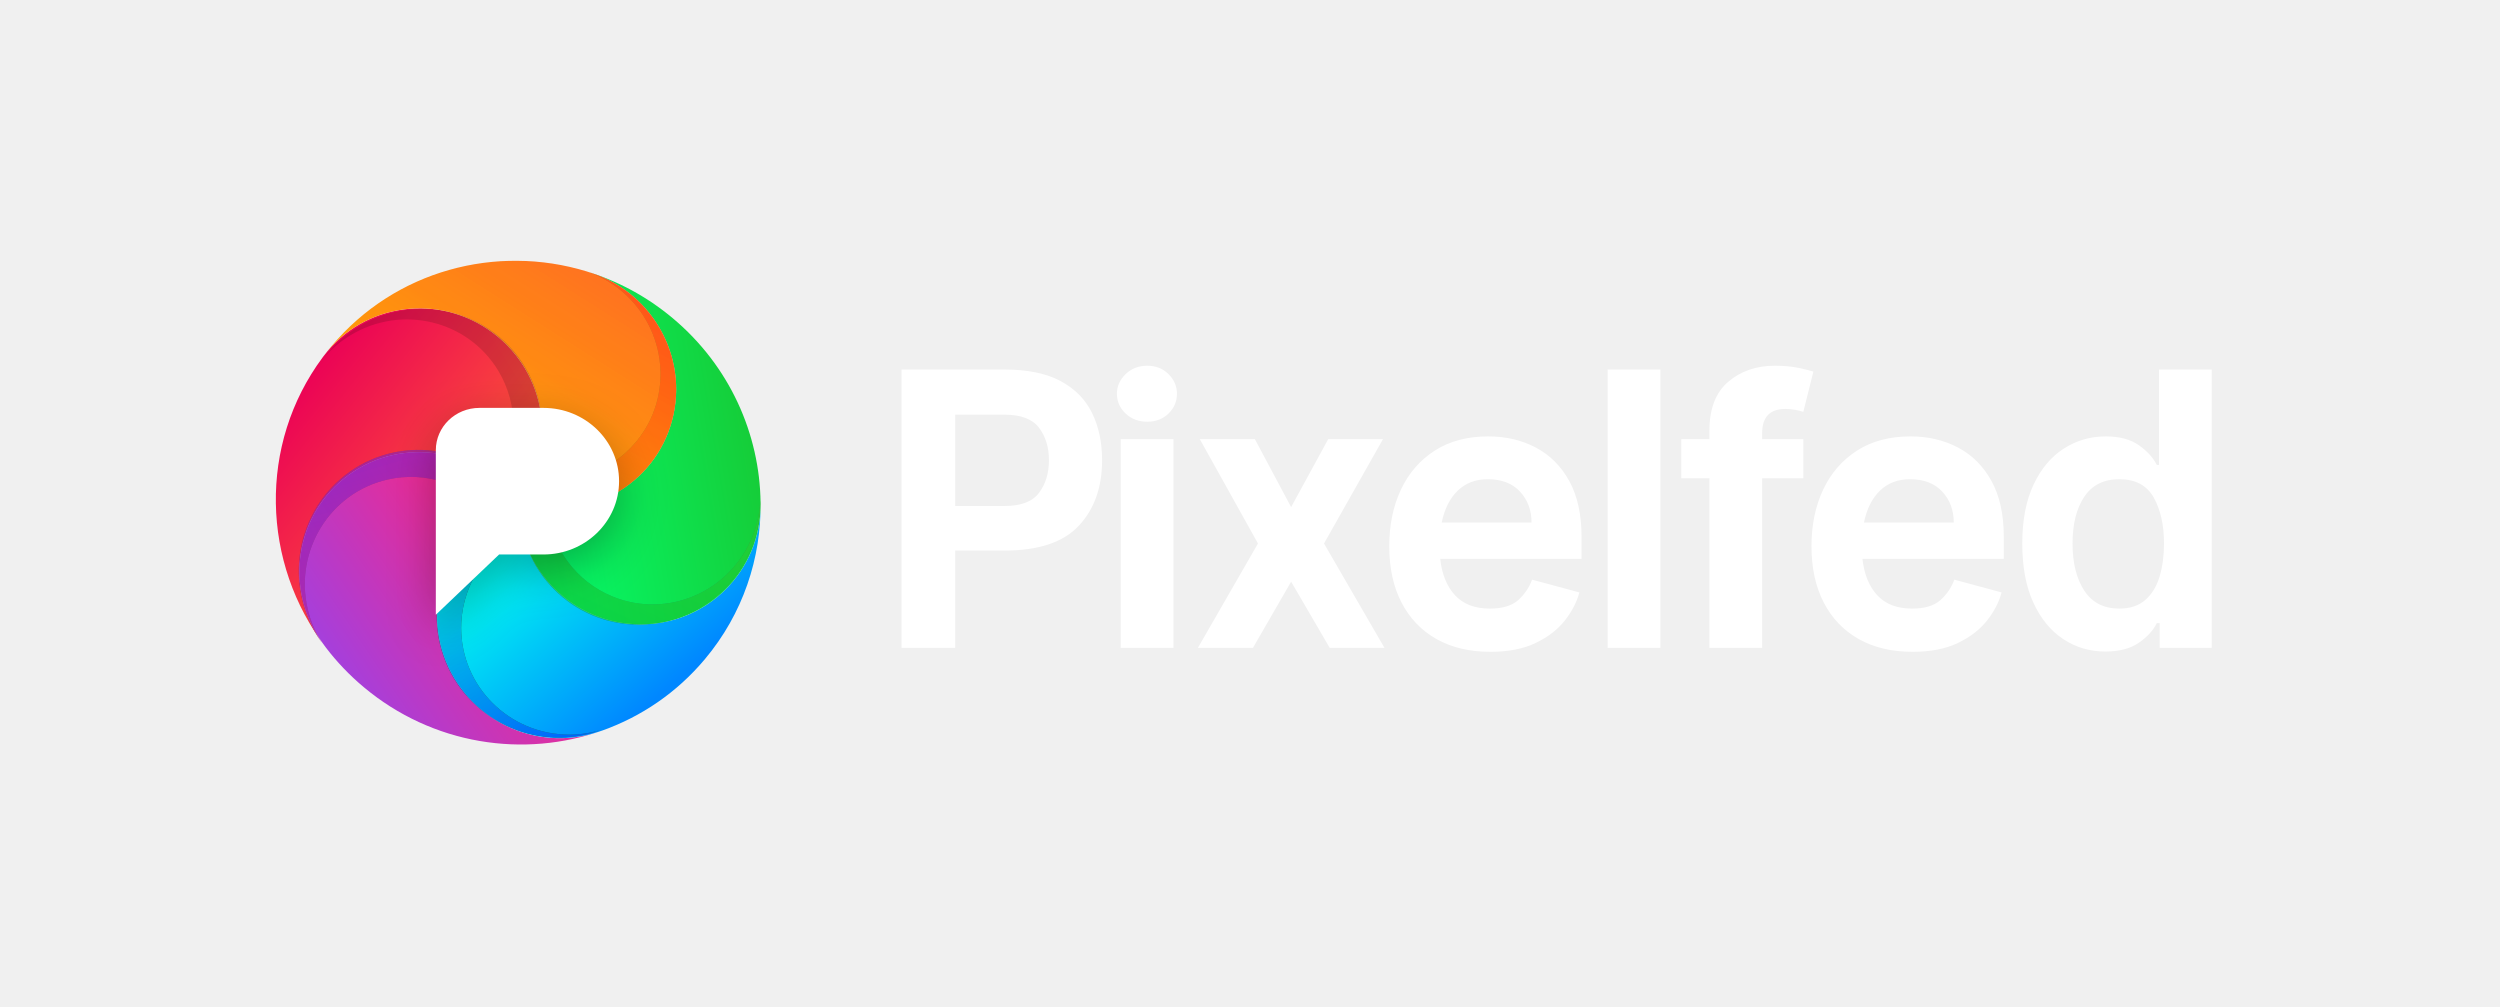
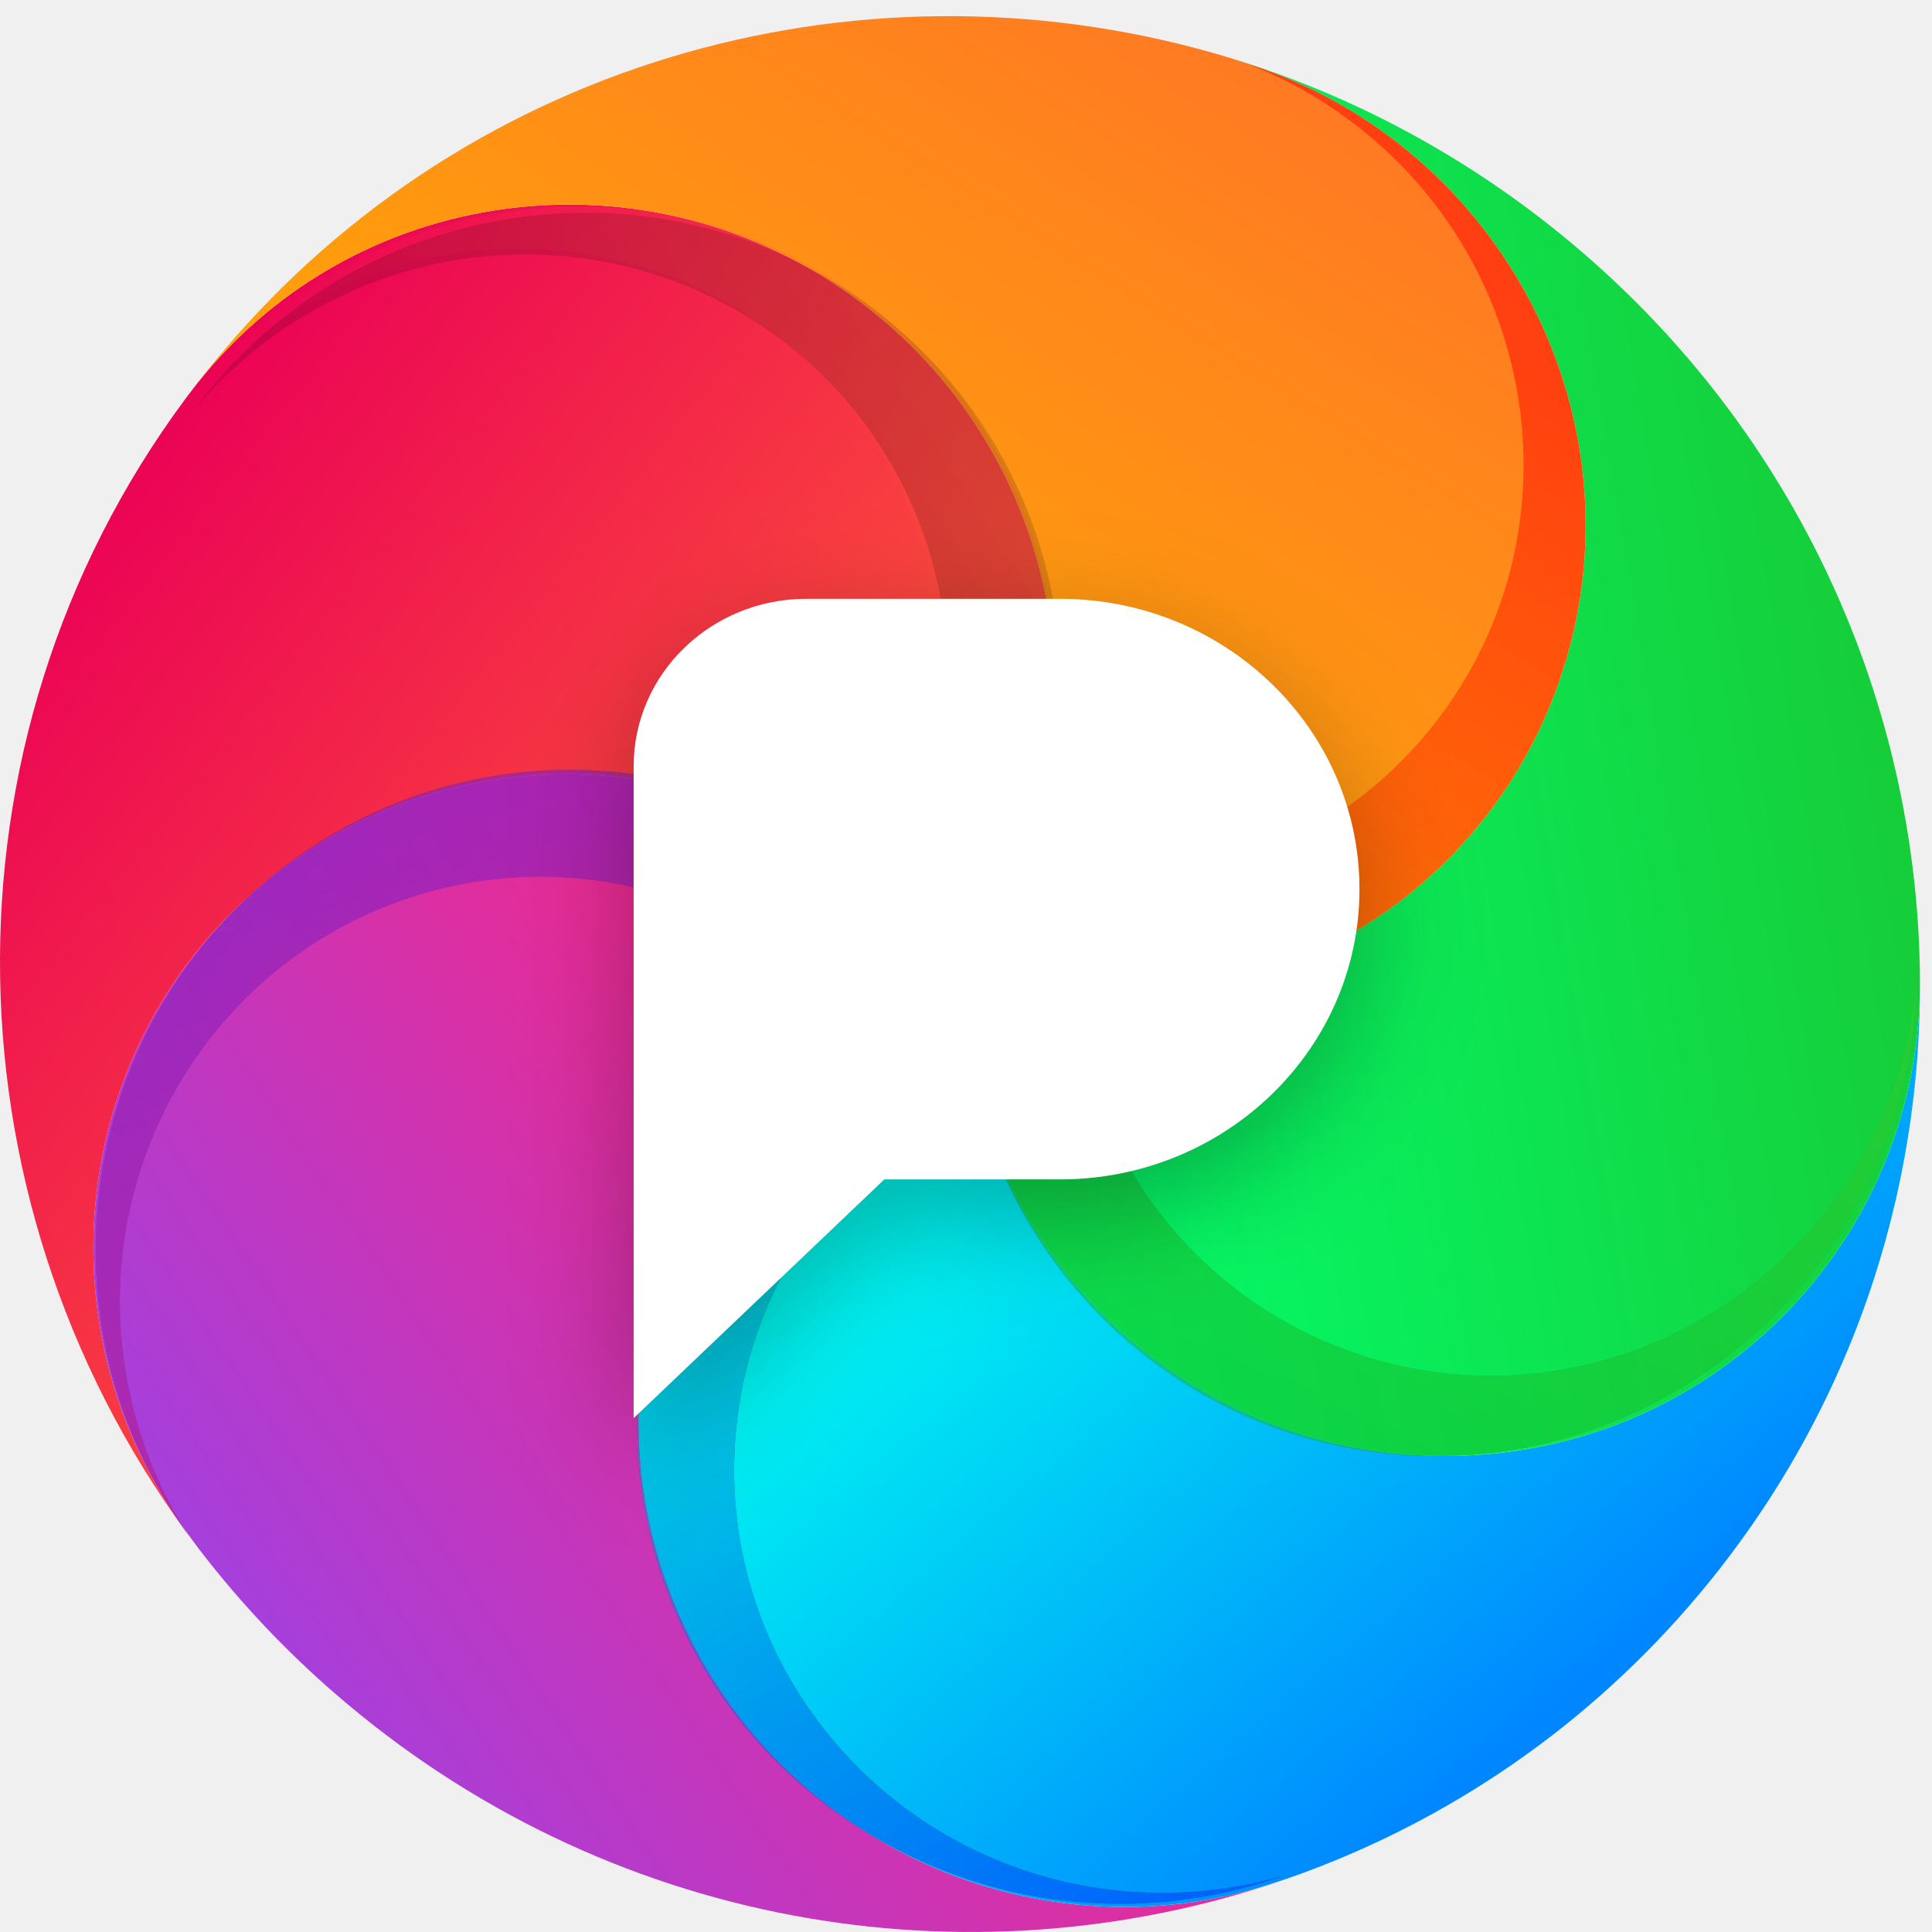
- <svg xmlns="http://www.w3.org/2000/svg" xmlns:xlink="http://www.w3.org/1999/xlink" width="164px" height="66px" viewBox="0 0 164 66" version="1.1">
-   <defs>
-     <rect id="path-1" x="0" y="0.072" width="32" height="31.857" />
-     <linearGradient x1="100%" y1="55.807%" x2="0%" y2="60.118%" id="linearGradient-3">
-       <stop stop-color="#FF5C34" offset="0%" />
-       <stop stop-color="#EB0256" offset="100%" />
+ <svg xmlns="http://www.w3.org/2000/svg" xmlns:xlink="http://www.w3.org/1999/xlink" id="svg102" version="1.1" height="50" width="50">
+   <defs id="defs56">
+     <linearGradient id="g1" y2="0.601" x2="0" y1="0.558" x1="1">
+       <stop id="stop2" offset="0" stop-color="#FF5C34" />
+       <stop id="stop4" offset="1" stop-color="#EB0256" />
    </linearGradient>
-     <linearGradient x1="33.089%" y1="100%" x2="68.99%" y2="15.31%" id="linearGradient-4">
-       <stop stop-color="#A63FDB" offset="0%" />
-       <stop stop-color="#FF257E" offset="100%" />
+     <linearGradient id="g2" y2="0" x2="0.306" y1="1.119" x1="0.5">
+       <stop id="stop7" offset="0" stop-color="#FFB000" />
+       <stop id="stop9" offset="1" stop-color="#FF7725" />
    </linearGradient>
-     <linearGradient x1="14.722%" y1="50%" x2="94.315%" y2="67.526%" id="linearGradient-5">
-       <stop stop-color="#00FFF0" offset="0%" />
-       <stop stop-color="#0087FF" offset="100%" />
+     <filter x="-0.266" y="-0.189" width="1.532" height="1.472" filterUnits="objectBoundingBox" id="filter-18-3">
+       <feOffset id="feOffset12" dx="0" dy="1" in="SourceAlpha" result="shadowOffsetOuter1" />
+       <feGaussianBlur id="feGaussianBlur14" stdDeviation="1.5" in="shadowOffsetOuter1" result="shadowBlurOuter1" />
+       <feColorMatrix id="feColorMatrix16" values="0 0 0 0 0   0 0 0 0 0   0 0 0 0 0  0 0 0 0.299 0" type="matrix" in="shadowBlurOuter1" />
+     </filter>
+     <linearGradient xlink:href="#g4" id="g3" gradientUnits="userSpaceOnUse" gradientTransform="scale(0.8544198,1.170385)" x1="38.66" y1="42.314" x2="29.418" y2="17.769" />
+     <linearGradient x1="38.66" y1="42.314" x2="29.418" y2="17.769" id="g4" gradientTransform="scale(0.8544198,1.170385)" gradientUnits="userSpaceOnUse">
+       <stop id="stop20" stop-color="#21EFE3" offset="0%" />
+       <stop id="stop22" stop-color="#2598FF" offset="100%" />
    </linearGradient>
-     <linearGradient x1="81.226%" y1="10.013%" x2="20.815%" y2="74.492%" id="linearGradient-6">
-       <stop stop-color="#17C934" offset="0%" />
-       <stop stop-color="#03FF6E" offset="100%" />
+     <linearGradient x1="32.778" y1="31.292" x2="-5.737" y2="34.564" id="g5" gradientTransform="scale(0.8544198,1.170385)" gradientUnits="userSpaceOnUse">
+       <stop id="stop25" stop-color="#A63FDB" offset="0%" />
+       <stop id="stop27" stop-color="#FF257E" offset="100%" />
    </linearGradient>
-     <linearGradient x1="50%" y1="111.913%" x2="30.56%" y2="0%" id="linearGradient-7">
-       <stop stop-color="#FFB000" offset="0%" />
-       <stop stop-color="#FF7725" offset="100%" />
+     <linearGradient xlink:href="#g1" id="g6" gradientUnits="userSpaceOnUse" gradientTransform="scale(0.8544198,1.170385)" x1="26.799" y1="19.64" x2="6.491" y2="20.515" />
+     <linearGradient xlink:href="#g1" id="g7" x1="26.799" y1="19.64" x2="6.491" y2="20.515" gradientTransform="matrix(0.7323818,-0.4400587,0.6027936,1.003216,-5.438733,4.178016)" gradientUnits="userSpaceOnUse" />
+     <linearGradient xlink:href="#g2" id="g8" x1="15.185" y1="33.22" x2="9.592" y2="1.019" gradientTransform="matrix(0.872752,0.7323248,-0.5641984,0.6723845,20.87306,-10.31971)" gradientUnits="userSpaceOnUse" />
+     <linearGradient xlink:href="#g10" id="g9" gradientUnits="userSpaceOnUse" gradientTransform="scale(0.8544198,1.170385)" x1="16.691" y1="19.196" x2="57.873" y2="21.721" />
+     <linearGradient x1="16.691" y1="19.196" x2="57.873" y2="21.721" id="g10" gradientTransform="scale(0.8544198,1.170385)" gradientUnits="userSpaceOnUse">
+       <stop id="stop34" stop-color="#9EE85D" offset="0%" />
+       <stop id="stop36" stop-color="#0ED061" offset="100%" />
    </linearGradient>
-     <path d="M16.563,15.785 C16.332,11.432 12.572,8.088 8.165,8.316 C3.758,8.544 0.373,12.258 0.604,16.611 L0.611,16.736 C0.592,16.421 0.582,16.104 0.582,15.785 C0.582,9.285 4.56,3.703 10.242,1.283 L10.576,1.149 C14.668,-0.483 19.325,1.469 20.978,5.511 C22.631,9.552 20.655,14.152 16.563,15.785 Z" id="path-8" />
-     <path d="M10.457,1.197 L10.576,1.149 C14.668,-0.483 19.325,1.469 20.978,5.511 C22.631,9.552 20.655,14.152 16.563,15.785 C16.529,15.14 16.417,14.518 16.238,13.926 C18.433,12.738 19.921,10.434 19.921,7.787 C19.921,3.924 16.75,0.792 12.839,0.792 C12.003,0.792 11.201,0.935 10.457,1.197 Z" id="path-9" />
-     <linearGradient x1="-81.365%" y1="59.623%" x2="121.418%" y2="72.058%" id="linearGradient-10">
-       <stop stop-color="#9EE85D" offset="0%" />
-       <stop stop-color="#0ED061" offset="100%" />
+     <linearGradient x1="40.014" y1="3.05" x2="21.611" y2="22.693" id="g11" gradientTransform="matrix(0.8028135,0.6736395,-0.6133495,0.7309604,20.87306,-10.31971)" gradientUnits="userSpaceOnUse">
+       <stop id="stop39" stop-color="#17C934" offset="0" />
+       <stop id="stop41" stop-color="#03FF6E" offset="1" />
    </linearGradient>
-     <path d="M18.163,5.933 L18.283,5.885 C22.374,4.252 27.031,6.205 28.684,10.246 C30.337,14.288 28.361,18.888 24.269,20.521 C24.235,19.876 24.123,19.254 23.944,18.662 C26.139,17.473 27.627,15.17 27.627,12.523 C27.627,8.659 24.456,5.527 20.545,5.527 C19.709,5.527 18.907,5.67 18.163,5.933 Z" id="path-11" />
-     <linearGradient x1="45.51%" y1="116.819%" x2="0%" y2="-4.038%" id="linearGradient-12">
-       <stop stop-color="#21EFE3" offset="0%" />
-       <stop stop-color="#2598FF" offset="100%" />
+     <linearGradient x1="31.906" y1="22.861" x2="56.143" y2="28.198" id="g12" gradientTransform="matrix(0.6730619,0.5647652,-0.7315899,0.8718736,20.87306,-10.31971)" gradientUnits="userSpaceOnUse">
+       <stop id="stop44" stop-color="#00FFF0" offset="0" />
+       <stop id="stop46" stop-color="#0087FF" offset="1" />
    </linearGradient>
-     <path d="M16.087,14.549 L16.206,14.501 C20.298,12.868 24.955,14.821 26.608,18.862 C28.261,22.904 26.284,27.503 22.193,29.136 C22.159,28.492 22.047,27.869 21.867,27.278 C24.063,26.089 25.551,23.786 25.551,21.139 C25.551,17.275 22.38,14.143 18.469,14.143 C17.633,14.143 16.831,14.286 16.087,14.549 Z" id="path-13" />
-     <linearGradient x1="100%" y1="58.207%" x2="-89.649%" y2="74.317%" id="linearGradient-14">
-       <stop stop-color="#A63FDB" offset="0%" />
-       <stop stop-color="#FF257E" offset="100%" />
+     <linearGradient x1="18.604" y1="60.089" x2="29.552" y2="34.263" id="g13" gradientTransform="matrix(0.9331686,0.7830203,-0.5276703,0.628852,20.87306,-10.31971)" gradientUnits="userSpaceOnUse">
+       <stop id="stop49" stop-color="#A63FDB" offset="0" />
+       <stop id="stop51" stop-color="#FF257E" offset="1" />
    </linearGradient>
-     <path d="M6.819,15.209 L6.938,15.162 C11.03,13.529 15.687,15.481 17.34,19.523 C18.993,23.564 17.016,28.164 12.925,29.797 C12.891,29.153 12.779,28.53 12.599,27.938 C14.795,26.75 16.283,24.446 16.283,21.799 C16.283,17.936 13.112,14.804 9.201,14.804 C8.365,14.804 7.563,14.947 6.819,15.209 Z" id="path-15" />
-     <path d="M3.549,6.846 L3.669,6.798 C7.761,5.166 12.418,7.118 14.071,11.16 C15.724,15.201 13.747,19.801 9.655,21.434 C9.621,20.789 9.51,20.167 9.33,19.575 C11.525,18.387 13.014,16.083 13.014,13.436 C13.014,9.573 9.843,6.441 5.931,6.441 C5.096,6.441 4.294,6.584 3.549,6.846 Z" id="path-16" />
-     <path d="M22.804,27.119 L25.713,27.119 C28.453,27.119 30.674,24.966 30.674,22.311 C30.674,19.655 28.453,17.502 25.713,17.502 L21.515,17.502 C19.934,17.502 18.653,18.744 18.653,20.276 L18.653,31.073 L22.804,27.119 Z" id="path-17" />
-     <filter x="-41.6%" y="-29.5%" width="183.2%" height="173.7%" filterUnits="objectBoundingBox" id="filter-18">
-       <feOffset dx="0" dy="1" in="SourceAlpha" result="shadowOffsetOuter1" />
-       <feGaussianBlur stdDeviation="1.5" in="shadowOffsetOuter1" result="shadowBlurOuter1" />
-       <feColorMatrix values="0 0 0 0 0   0 0 0 0 0   0 0 0 0 0  0 0 0 0.299 0" type="matrix" in="shadowBlurOuter1" />
-     </filter>
+     <linearGradient xlink:href="#g1" id="g14" x1="30.973" y1="27.509" x2="1.109" y2="28.797" gradientTransform="matrix(0.6400652,0.5370777,-0.7693049,0.9168206,20.87306,-10.31971)" gradientUnits="userSpaceOnUse" />
+     <linearGradient xlink:href="#g2" id="g15" gradientUnits="userSpaceOnUse" gradientTransform="matrix(0.872752,0.7323248,-0.5641984,0.6723845,20.87306,-10.31971)" x1="15.185" y1="33.22" x2="9.592" y2="1.019" />
  </defs>
-   <g id="Page-1" stroke="none" stroke-width="1" fill="none" fill-rule="evenodd">
-     <g id="full-copy-9">
-       <g id="Group" transform="translate(18, 17)">
-         <g id="pixelfed" transform="translate(41, 6)" fill="#FFFFFF">
-           <path d="M6.905,13.117 L3.66,13.117 L3.66,19.5 L0.139,19.5 L0.139,1.242 L6.896,1.242 C8.412,1.242 9.639,1.495 10.578,2 C11.517,2.505 12.205,3.205 12.642,4.099 C13.079,4.994 13.297,6.024 13.297,7.188 C13.297,8.965 12.789,10.398 11.773,11.485 C10.756,12.573 9.134,13.117 6.905,13.117 Z M3.66,4.202 L3.66,10.193 L6.905,10.193 C7.981,10.193 8.734,9.903 9.165,9.324 C9.596,8.744 9.811,8.032 9.811,7.188 C9.811,6.344 9.594,5.636 9.161,5.062 C8.727,4.489 7.972,4.202 6.896,4.202 L3.66,4.202 Z M16.257,4.665 C15.692,4.665 15.22,4.486 14.839,4.126 C14.459,3.767 14.269,3.334 14.269,2.829 C14.269,2.342 14.459,1.914 14.839,1.545 C15.22,1.177 15.692,0.992 16.257,0.992 C16.822,0.992 17.288,1.177 17.657,1.545 C18.025,1.914 18.209,2.342 18.209,2.829 C18.209,3.334 18.025,3.767 17.657,4.126 C17.288,4.486 16.822,4.665 16.257,4.665 Z M17.978,5.807 L17.978,19.5 L14.518,19.5 L14.518,5.807 L17.978,5.807 Z M23.318,5.807 L25.698,10.264 L28.132,5.807 L31.724,5.807 L27.855,12.653 L31.822,19.5 L28.23,19.5 L25.698,15.158 L23.193,19.5 L19.582,19.5 L23.523,12.653 L19.707,5.807 L23.318,5.807 Z M38.767,19.759 C37.394,19.759 36.213,19.478 35.224,18.916 C34.234,18.354 33.472,17.557 32.937,16.522 C32.402,15.488 32.135,14.258 32.135,12.832 C32.135,11.441 32.39,10.203 32.901,9.118 C33.412,8.034 34.152,7.181 35.121,6.56 C36.09,5.939 37.258,5.628 38.625,5.628 C39.784,5.628 40.825,5.872 41.749,6.359 C42.674,6.847 43.405,7.578 43.942,8.552 C44.48,9.527 44.749,10.745 44.749,12.208 L44.749,13.661 L35.478,13.661 C35.591,14.677 35.916,15.475 36.454,16.054 C36.992,16.634 37.754,16.924 38.741,16.924 C39.567,16.924 40.188,16.735 40.604,16.357 C41.02,15.98 41.32,15.536 41.504,15.025 L44.607,15.863 C44.44,16.493 44.124,17.105 43.657,17.699 C43.191,18.294 42.555,18.785 41.749,19.175 C40.944,19.564 39.95,19.759 38.767,19.759 Z M38.598,8.437 C37.801,8.437 37.145,8.686 36.628,9.185 C36.111,9.685 35.76,10.383 35.576,11.28 L41.469,11.28 C41.469,10.472 41.217,9.796 40.715,9.252 C40.213,8.708 39.507,8.437 38.598,8.437 Z M49.92,1.242 L49.92,19.5 L46.461,19.5 L46.461,1.242 L49.92,1.242 Z M53.138,19.5 L53.138,8.374 L51.293,8.374 L51.293,5.807 L53.138,5.807 L53.138,5.254 C53.138,3.816 53.55,2.746 54.373,2.044 C55.196,1.343 56.214,0.992 57.426,0.992 C58.015,0.992 58.529,1.039 58.969,1.131 C59.408,1.223 59.738,1.305 59.958,1.376 L59.298,4.015 C59.144,3.967 58.967,3.924 58.768,3.885 C58.569,3.847 58.353,3.827 58.122,3.827 C57.105,3.827 56.597,4.356 56.597,5.414 L56.597,5.807 L59.298,5.807 L59.298,8.374 L56.597,8.374 L56.597,19.5 L53.138,19.5 Z M66.466,19.759 C65.093,19.759 63.912,19.478 62.922,18.916 C61.933,18.354 61.171,17.557 60.636,16.522 C60.101,15.488 59.833,14.258 59.833,12.832 C59.833,11.441 60.089,10.203 60.6,9.118 C61.111,8.034 61.851,7.181 62.82,6.56 C63.789,5.939 64.957,5.628 66.323,5.628 C67.482,5.628 68.524,5.872 69.448,6.359 C70.372,6.847 71.103,7.578 71.641,8.552 C72.179,9.527 72.448,10.745 72.448,12.208 L72.448,13.661 L63.176,13.661 C63.289,14.677 63.615,15.475 64.153,16.054 C64.691,16.634 65.453,16.924 66.439,16.924 C67.266,16.924 67.887,16.735 68.303,16.357 C68.719,15.98 69.019,15.536 69.203,15.025 L72.305,15.863 C72.139,16.493 71.823,17.105 71.356,17.699 C70.889,18.294 70.254,18.785 69.448,19.175 C68.643,19.564 67.649,19.759 66.466,19.759 Z M66.297,8.437 C65.5,8.437 64.844,8.686 64.327,9.185 C63.809,9.685 63.459,10.383 63.275,11.28 L69.167,11.28 C69.167,10.472 68.916,9.796 68.414,9.252 C67.912,8.708 67.206,8.437 66.297,8.437 Z M86.088,19.5 L82.674,19.5 L82.674,17.877 L82.486,17.877 C82.255,18.353 81.861,18.782 81.305,19.166 C80.749,19.549 80.02,19.741 79.116,19.741 C78.094,19.741 77.172,19.469 76.348,18.925 C75.525,18.381 74.871,17.583 74.387,16.531 C73.903,15.479 73.661,14.19 73.661,12.662 C73.661,11.123 73.909,9.83 74.405,8.784 C74.901,7.738 75.564,6.951 76.393,6.422 C77.222,5.893 78.133,5.628 79.125,5.628 C80.041,5.628 80.772,5.823 81.318,6.212 C81.865,6.602 82.255,7.031 82.486,7.5 L82.629,7.5 L82.629,1.242 L86.088,1.242 L86.088,19.5 Z M76.959,12.653 C76.959,13.931 77.216,14.962 77.73,15.747 C78.244,16.531 79.01,16.924 80.026,16.924 C80.733,16.924 81.302,16.735 81.733,16.357 C82.164,15.98 82.476,15.467 82.669,14.82 C82.862,14.172 82.959,13.45 82.959,12.653 C82.959,11.447 82.734,10.442 82.286,9.64 C81.837,8.838 81.084,8.437 80.026,8.437 C79.004,8.437 78.237,8.821 77.726,9.591 C77.215,10.361 76.959,11.381 76.959,12.653 Z" id="Pixelfed" />
-         </g>
-         <g>
-           <mask id="mask-2" fill="white">
-             <use xlink:href="#path-1" />
-           </mask>
-           <g id="Rectangle" />
-           <g id="Group-12" mask="url(#mask-2)">
-             <g transform="translate(-8.063063, -7.744395)">
-               <g id="Group-5" stroke-width="1" fill-rule="evenodd" transform="translate(23.87124, 23.84211) rotate(40) translate(-23.87124, -23.84211) translate(7.371239, 7.842108)">
-                 <path d="M16.563,15.785 C12.281,14.73 7.944,17.304 6.877,21.533 C5.809,25.763 8.415,30.046 12.697,31.101 L13.021,31.18 C6.202,29.656 1.037,23.826 0.611,16.736 L0.604,16.611 C0.373,12.258 3.758,8.544 8.165,8.316 C12.572,8.088 16.332,11.432 16.563,15.785 Z" id="Combined-Shape" fill="url(#linearGradient-3)" />
-                 <path d="M16.563,15.785 C14.29,19.521 15.514,24.37 19.297,26.615 C23.079,28.86 27.988,27.651 30.261,23.915 L30.412,23.667 C27.65,28.391 22.482,31.57 16.563,31.57 C15.346,31.57 14.16,31.435 13.021,31.18 L12.697,31.101 C8.415,30.046 5.809,25.763 6.877,21.533 C7.944,17.304 12.281,14.73 16.563,15.785 Z" id="Combined-Shape-Copy-6" fill="url(#linearGradient-4)" />
-                 <path d="M16.563,15.785 C19.4,19.124 24.44,19.559 27.82,16.758 C31.201,13.956 31.641,8.978 28.805,5.639 L28.74,5.562 C31.112,8.316 32.544,11.885 32.544,15.785 C32.544,18.656 31.768,21.348 30.412,23.667 L30.261,23.915 C27.988,27.651 23.079,28.86 19.297,26.615 C15.514,24.37 14.29,19.521 16.563,15.785 Z" id="Combined-Shape-Copy-5" fill="url(#linearGradient-5)" />
-                 <path d="M16.563,15.785 C20.655,14.152 22.631,9.552 20.978,5.511 C19.325,1.469 14.668,-0.483 10.576,1.149 L10.242,1.283 C12.18,0.457 14.318,0 16.563,0 C21.441,0 25.809,2.159 28.74,5.562 L28.805,5.639 C31.641,8.978 31.201,13.956 27.82,16.758 C24.44,19.559 19.4,19.124 16.563,15.785 Z" id="Combined-Shape-Copy-4" fill="url(#linearGradient-6)" />
-                 <g id="Combined-Shape-Copy-3" fill="url(#linearGradient-7)">
-                   <use xlink:href="#path-8" />
-                   <use fill-opacity="0.1" style="mix-blend-mode: multiply;" xlink:href="#path-8" />
-                 </g>
-                 <g id="Combined-Shape" opacity="0.505">
-                   <use fill="url(#linearGradient-7)" xlink:href="#path-9" />
-                   <use fill-opacity="0.496" fill="#000000" style="mix-blend-mode: overlay;" xlink:href="#path-9" />
-                 </g>
-                 <g id="Combined-Shape-Copy-7" opacity="0.544" transform="translate(23.71554, 12.91443) rotate(72) translate(-23.71554, -12.91443) ">
-                   <use fill="url(#linearGradient-10)" xlink:href="#path-11" />
-                   <use fill-opacity="0.5" fill="#000000" style="mix-blend-mode: overlay;" xlink:href="#path-11" />
-                 </g>
-                 <g id="Combined-Shape-Copy-8" opacity="0.562" transform="translate(21.63924, 21.53024) rotate(143) translate(-21.63924, -21.53024) ">
-                   <use fill="url(#linearGradient-12)" xlink:href="#path-13" />
-                   <use fill="#000000" style="mix-blend-mode: overlay;" xlink:href="#path-13" />
-                 </g>
-                 <g id="Combined-Shape-Copy-9" opacity="0.584" transform="translate(12.37131, 22.19102) rotate(217) translate(-12.37131, -22.19102) ">
-                   <use fill="url(#linearGradient-14)" xlink:href="#path-15" />
-                   <use fill-opacity="0.503" fill="#000000" style="mix-blend-mode: overlay;" xlink:href="#path-15" />
-                 </g>
-                 <g id="Combined-Shape-Copy-10" opacity="0.18" transform="translate(9.102035, 13.82775) rotate(-71) translate(-9.102035, -13.82775) ">
-                   <use fill="url(#linearGradient-3)" xlink:href="#path-16" />
-                   <use fill-opacity="0.773" fill="#000000" style="mix-blend-mode: multiply;" xlink:href="#path-16" />
-                 </g>
-               </g>
-               <g id="Path-6-Copy-2" fill-rule="nonzero">
-                 <use fill="black" fill-opacity="1" filter="url(#filter-18)" xlink:href="#path-17" />
-                 <use fill="#FFFFFF" xlink:href="#path-17" />
-               </g>
-             </g>
-           </g>
-         </g>
-       </g>
-     </g>
+   <path id="path58" d="M 24.845,25.209 C 20.778,19.646 13.003,18.371 7.477,22.361 1.952,26.351 0.768,34.096 4.834,39.658 l 0.308,0.421 C -1.489,31.406 -1.815,19.241 4.795,10.326 l 0.118,-0.156 c 4.095,-5.442 11.877,-6.487 17.381,-2.334 5.504,4.153 6.646,11.931 2.55,17.374 z" style="fill:url(#g14)" />
+   <path id="path60" d="m 24.845,25.209 c -6.473,2.189 -9.878,9.222 -7.605,15.709 2.273,6.486 9.363,9.97 15.836,7.78 L 33.504,48.552 C 25.454,51.433 16.076,50.047 8.991,44.102 7.534,42.88 6.25,41.528 5.142,40.079 L 4.834,39.658 C 0.768,34.096 1.952,26.351 7.477,22.361 13.003,18.371 20.778,19.646 24.845,25.209 Z" style="fill:url(#g13)" />
+   <path id="path62" d="m 24.845,25.209 c 0.042,6.846 5.637,12.429 12.497,12.47 6.86,0.042 12.388,-5.474 12.346,-12.32 l -9.53e-4,-0.157 c 0.073,5.679 -1.798,11.389 -5.714,16.056 -2.883,3.436 -6.516,5.879 -10.468,7.293 l -0.429,0.145 C 26.602,50.887 19.512,47.404 17.239,40.917 14.967,34.431 18.372,27.398 24.845,25.209 Z" style="fill:url(#g12)" />
+   <path id="path64" d="M 24.845,25.209 C 31.382,27.364 38.368,23.843 40.448,17.346 42.529,10.848 38.916,3.834 32.378,1.679 L 31.843,1.502 c 3.15,0.959 6.167,2.558 8.855,4.813 5.839,4.899 8.898,11.87 8.989,18.887 l 9.53e-4,0.157 c 0.042,6.846 -5.486,12.361 -12.346,12.32 -6.86,-0.042 -12.455,-5.625 -12.497,-12.47 z" style="fill:url(#g11)" />
+   <path id="path66" style="fill:url(#g15)" d="M 24.845,25.209 C 28.94,19.767 27.798,11.988 22.294,7.835 16.79,3.682 9.008,4.727 4.913,10.169 L 4.795,10.326 C 5.089,9.93 5.396,9.541 5.716,9.159 12.245,1.379 22.612,-1.308 31.843,1.502 l 0.535,0.176 c 6.537,2.155 10.151,9.169 8.07,15.667 -2.08,6.498 -9.066,10.018 -15.604,7.863 z" />
+   <g id="g72" style="opacity:0.544;fill:none" transform="matrix(-0.3746071,0.9271839,-0.9271852,-0.3746066,68.84224,2.122857)">
+     <path id="path68" d="m 28.379,9.27 0.187,-0.075 c 6.393,-2.551 13.67,0.5 16.253,6.814 2.583,6.315 -0.506,13.502 -6.899,16.053 -0.053,-1.007 -0.228,-1.979 -0.508,-2.904 3.43,-1.857 5.756,-5.456 5.756,-9.592 0,-6.037 -4.954,-10.93 -11.066,-10.93 -1.306,0 -2.559,0.223 -3.722,0.634 z" style="fill:url(#g9)" />
+     <path id="path70" d="m 28.379,9.27 0.187,-0.075 c 6.393,-2.551 13.67,0.5 16.253,6.814 2.583,6.315 -0.506,13.502 -6.899,16.053 -0.053,-1.007 -0.228,-1.979 -0.508,-2.904 3.43,-1.857 5.756,-5.456 5.756,-9.592 0,-6.037 -4.954,-10.93 -11.066,-10.93 -1.306,0 -2.559,0.223 -3.722,0.634 z" style="mix-blend-mode:overlay;fill:#000000;fill-opacity:0.5" />
  </g>
+   <path id="path74" style="opacity:0.1;fill:url(#g8)" d="M 24.845,25.209 C 28.94,19.767 27.798,11.988 22.294,7.835 16.79,3.682 9.008,4.727 4.913,10.169 L 4.795,10.326 C 5.089,9.93 5.396,9.541 5.716,9.159 12.245,1.379 22.612,-1.308 31.843,1.502 l 0.535,0.176 c 6.537,2.155 10.151,9.169 8.07,15.667 -2.08,6.498 -9.066,10.018 -15.604,7.863 z" />
+   <path id="path76" style="opacity:0.18;fill:url(#g7)" d="M 4.824,10.491 4.946,10.331 C 9.112,4.851 16.921,3.718 22.387,7.801 27.854,11.883 28.908,19.635 24.742,25.115 24.177,24.279 23.527,23.535 22.81,22.887 24.794,19.529 24.934,15.246 22.804,11.701 19.694,6.526 12.927,4.883 7.688,8.031 6.569,8.703 5.61,9.54 4.824,10.491 Z" />
+   <g id="g82" style="opacity:0.18;fill:none" transform="matrix(0.8571685,-0.5150381,0.5150388,0.8571673,-5.272291,4.334214)">
+     <path id="path78" d="m 5.546,10.697 0.187,-0.075 c 6.393,-2.551 13.67,0.5 16.253,6.814 2.583,6.315 -0.506,13.502 -6.899,16.053 -0.053,-1.007 -0.228,-1.979 -0.508,-2.904 3.43,-1.857 5.756,-5.456 5.756,-9.592 0,-6.037 -4.955,-10.93 -11.066,-10.93 -1.306,0 -2.559,0.223 -3.722,0.634 z" style="fill:url(#g6)" />
+     <path id="path80" d="m 5.546,10.697 0.187,-0.075 c 6.393,-2.551 13.67,0.5 16.253,6.814 2.583,6.315 -0.506,13.502 -6.899,16.053 -0.053,-1.007 -0.228,-1.979 -0.508,-2.904 3.43,-1.857 5.756,-5.456 5.756,-9.592 0,-6.037 -4.955,-10.93 -11.066,-10.93 -1.306,0 -2.559,0.223 -3.722,0.634 z" style="mix-blend-mode:multiply;fill:#000000;fill-opacity:0.773" />
+   </g>
+   <g id="g88" style="opacity:0.584;fill:none" transform="matrix(-0.2249514,-0.9743701,0.9743715,-0.2249511,-15.91346,55.42144)">
+     <path id="path84" d="m 10.654,23.765 0.187,-0.075 c 6.393,-2.551 13.67,0.5 16.253,6.814 2.583,6.315 -0.506,13.502 -6.899,16.053 -0.053,-1.007 -0.228,-1.979 -0.508,-2.904 3.43,-1.857 5.756,-5.456 5.756,-9.592 0,-6.037 -4.954,-10.93 -11.066,-10.93 -1.306,0 -2.559,0.223 -3.722,0.634 z" style="fill:url(#g5)" />
+     <path id="path86" d="m 10.654,23.765 0.187,-0.075 c 6.393,-2.551 13.67,0.5 16.253,6.814 2.583,6.315 -0.506,13.502 -6.899,16.053 -0.053,-1.007 -0.228,-1.979 -0.508,-2.904 3.43,-1.857 5.756,-5.456 5.756,-9.592 0,-6.037 -4.954,-10.93 -11.066,-10.93 -1.306,0 -2.559,0.223 -3.722,0.634 z" style="mix-blend-mode:overlay;fill:#000000;fill-opacity:0.503" />
+   </g>
+   <g id="g94" style="opacity:0.562;fill:none" transform="matrix(-0.998631,-0.05233596,0.05233603,-0.9986295,57.15441,72.54873)">
+     <path id="path90" d="m 25.135,22.732 0.187,-0.075 c 6.393,-2.551 13.67,0.5 16.253,6.814 2.583,6.315 -0.506,13.502 -6.899,16.053 -0.053,-1.007 -0.228,-1.979 -0.508,-2.904 3.43,-1.857 5.756,-5.456 5.756,-9.592 0,-6.037 -4.955,-10.93 -11.066,-10.93 -1.306,0 -2.559,0.223 -3.722,0.634 z" style="fill:url(#g3)" />
+     <path id="path92" d="m 25.135,22.732 0.187,-0.075 c 6.393,-2.551 13.67,0.5 16.253,6.814 2.583,6.315 -0.506,13.502 -6.899,16.053 -0.053,-1.007 -0.228,-1.979 -0.508,-2.904 3.43,-1.857 5.756,-5.456 5.756,-9.592 0,-6.037 -4.955,-10.93 -11.066,-10.93 -1.306,0 -2.559,0.223 -3.722,0.634 z" style="mix-blend-mode:overlay;fill:#000000" />
+   </g>
+   <path id="path96" d="m 32.187,1.616 0.191,0.063 c 6.537,2.155 10.151,9.169 8.07,15.667 -2.08,6.498 -9.066,10.018 -15.604,7.863 0.606,-0.806 1.098,-1.663 1.478,-2.552 3.821,0.782 7.916,-0.48 10.575,-3.648 C 40.777,14.385 40.127,7.451 35.445,3.523 34.445,2.683 33.342,2.049 32.187,1.616 Z" style="mix-blend-mode:overlay;fill:#000000;fill-opacity:0.496" />
+   <path id="path98" d="m 24.101,55.523 h 4.545 c 4.281,0 7.752,-3.364 7.752,-7.513 0,-4.149 -3.471,-7.513 -7.752,-7.513 h -6.56 c -2.47,0 -4.472,1.941 -4.472,4.334 v 16.87 z" style="fill:#000000;filter:url(#filter-18-3)" transform="matrix(1.000001,0,0,1,-1.215002,-25)" />
+   <path id="path100" d="m 22.886,30.523 h 4.545 c 4.281,0 7.752,-3.364 7.752,-7.513 0,-4.149 -3.471,-7.513 -7.752,-7.513 h -6.56 c -2.47,0 -4.472,1.941 -4.472,4.334 v 16.87 z" style="fill:#ffffff" />
</svg>
